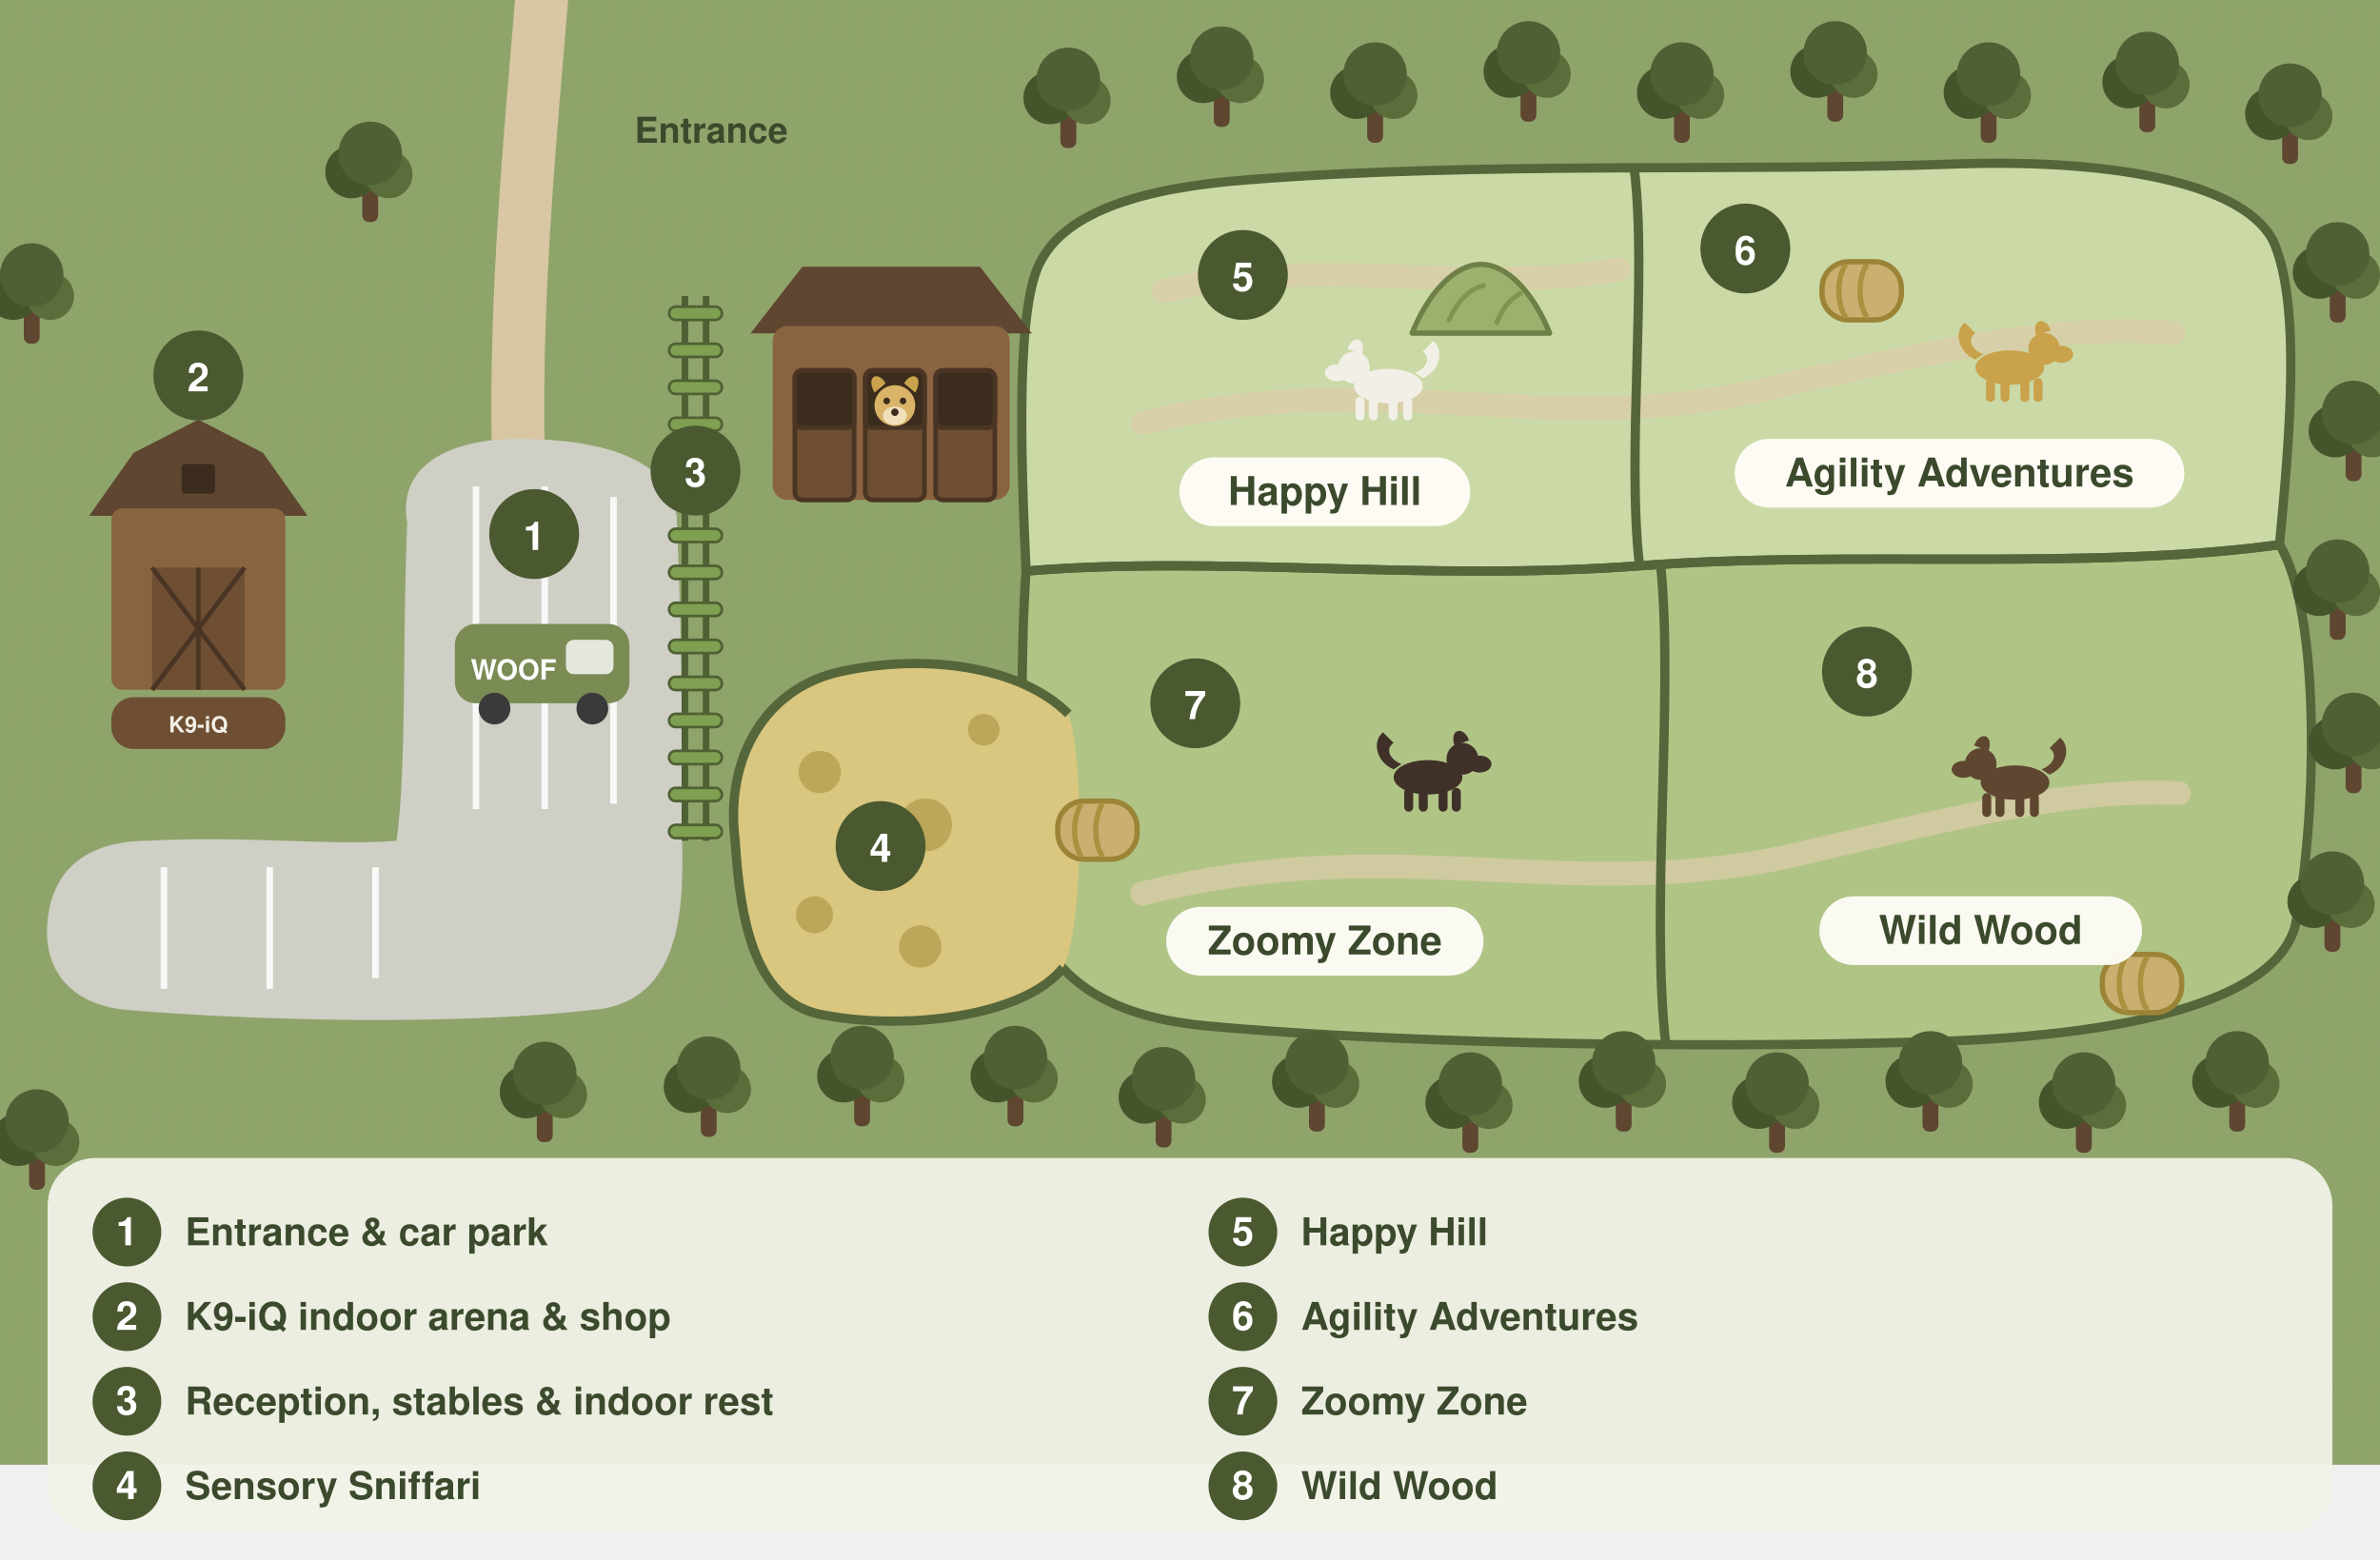
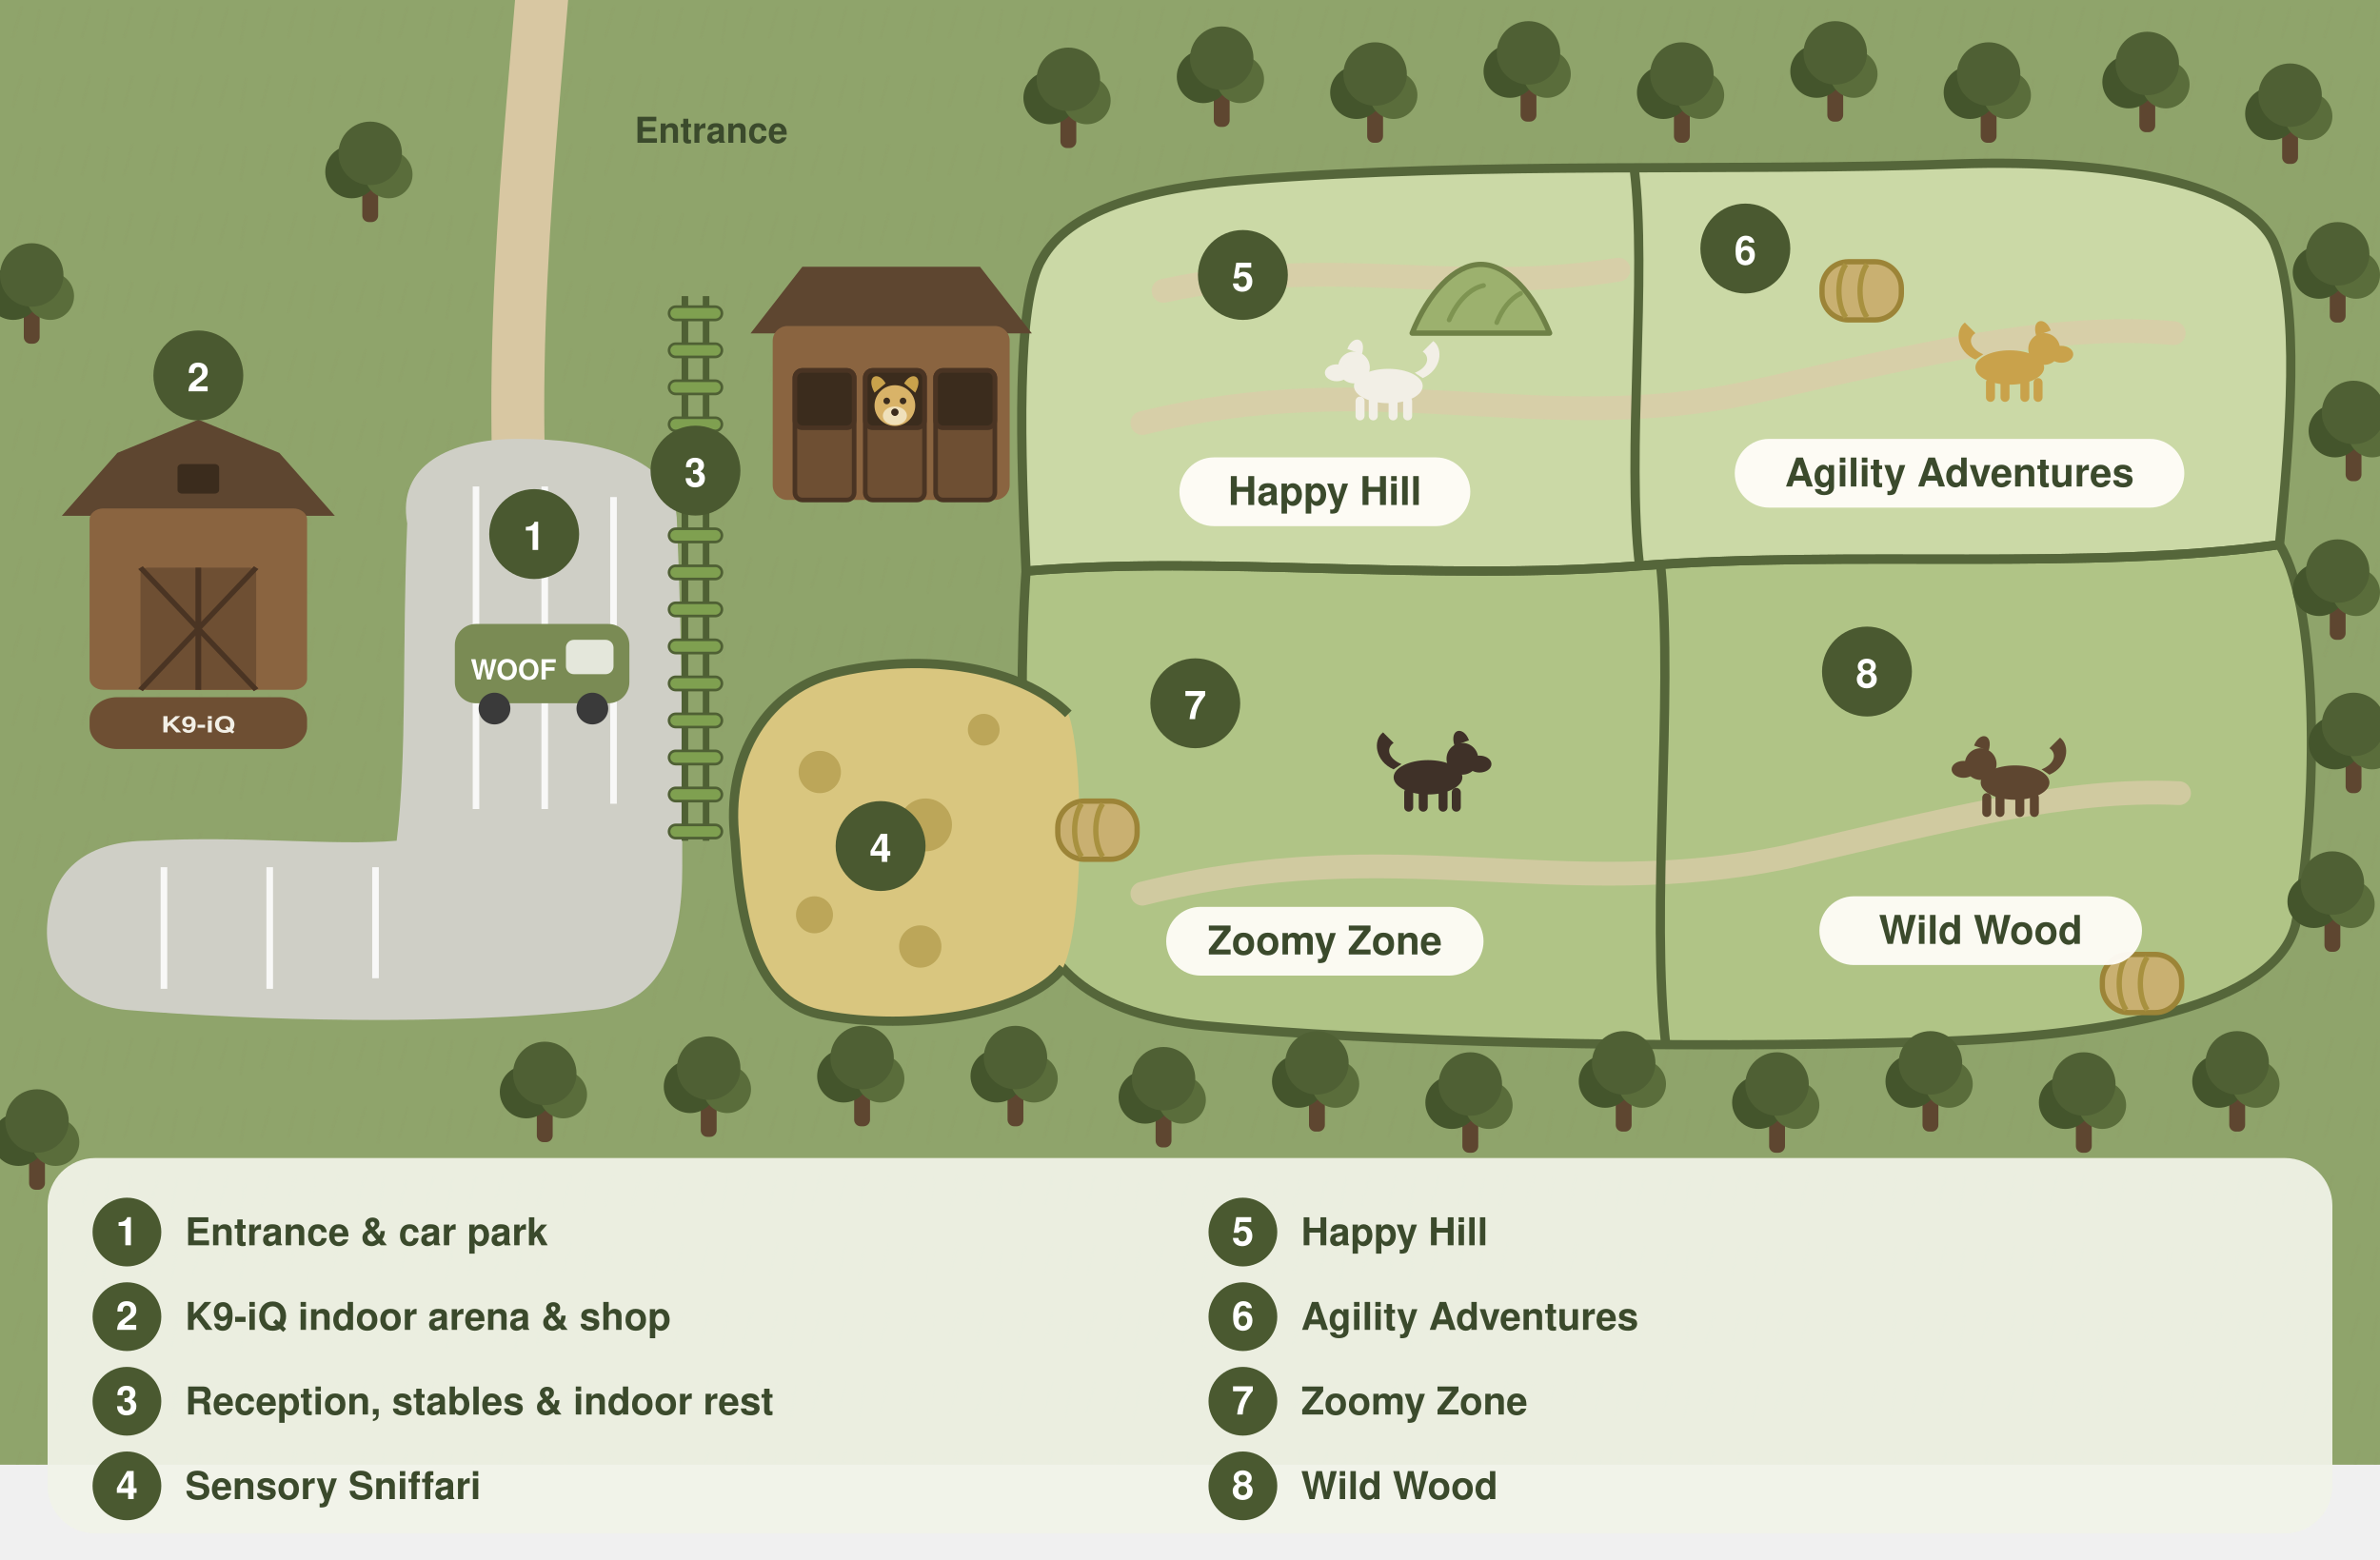
<svg xmlns="http://www.w3.org/2000/svg" viewBox="0 86 900 590" role="img" aria-labelledby="mapTitle mapDesc" font-family="system-ui, -apple-system, 'Segoe UI', Helvetica, sans-serif">
  <defs>
    <pattern id="grassTex" width="26" height="26" patternUnits="userSpaceOnUse">
      <path d="M5 22c1-4 2-7 3-11M13 24c1-5 1-8 2-12M21 22c1-4 2-7 3-11" stroke="#8FA168" stroke-width="1.4" fill="none" stroke-linecap="round" opacity=".38" />
    </pattern>
    <g id="tree">
      <rect x="-3" y="5" width="6" height="15" rx="2.5" fill="#5E4630" />
      <circle cx="-7" cy="1" r="10" fill="#44552C" />
      <circle cx="7" cy="2" r="9" fill="#5A6D3B" />
      <circle cx="0" cy="-6" r="12" fill="#4F6034" />
    </g>
    <g id="dog">
      <path d="M-13 -3C-20 -6 -21 -14 -17 -17L-13 -13C-16 -11 -15 -7 -10 -5Z" />
      <ellipse cx="0" cy="0" rx="13" ry="6.5" />
      <rect x="-9" y="4" width="3.4" height="9" rx="1.7" />
      <rect x="-3.5" y="4" width="3.4" height="9" rx="1.7" />
      <rect x="4" y="4" width="3.4" height="9" rx="1.7" />
      <rect x="9" y="4" width="3.4" height="9" rx="1.7" />
      <circle cx="13" cy="-7" r="6" />
      <ellipse cx="19.5" cy="-5" rx="4.5" ry="3.2" />
      <path d="M10 -12C8 -18.5 13.5 -19.5 15.5 -14Z" />
    </g>
    <g id="bale">
      <rect x="-15" y="-11" width="30" height="22" rx="10" fill="#C9B071" />
      <rect x="-15" y="-11" width="30" height="22" rx="10" fill="none" stroke="#9C8437" stroke-width="2" />
      <path d="M-6 -10C-9.5 -5 -9.5 5 -6 10M2 -10C-1.5 -5 -1.5 5 2 10" stroke="#A8913F" stroke-width="2" fill="none" />
    </g>
    <g id="hill">
      <path d="M-26 12C-20 -3 -10 -14 0 -14C10 -14 20 -3 26 12Z" fill="#9CB16E" stroke="#6E8046" stroke-width="2" stroke-linejoin="round" />
      <path d="M-12 7C-9 0 -4 -5 1 -6M6 8C8 3 11 -1 15 -3" stroke="#7E9451" stroke-width="1.8" fill="none" stroke-linecap="round" />
    </g>
    <style>
      .plate  { fill:#FFFDF8; opacity:.95; }
      .ptext  { fill:#3B4A2C; font-size:15px; font-weight:700; }
      .marker { fill:#4A5930; }
      .mnum   { fill:#ffffff; font-size:15px; font-weight:700; }
      .ltext  { fill:#3B4A2C; font-size:14.5px; font-weight:600; }
      .fence  { fill:none; stroke:#55663A; stroke-width:3.5; }
    </style>
  </defs>
  <rect width="900" height="640" fill="#8FA46B" />
  <rect width="900" height="640" fill="url(#grassTex)" />
  <path d="M210 6C208 78 194 168 196 258" stroke="#D8C7A2" stroke-width="20" fill="none" stroke-linecap="round" />
  <text x="240" y="140" font-size="13.5" font-weight="700" fill="#3B4A2C">Entrance</text>
  <path d="M388 302C386 258 384 200 394 184C404 166 432 157 472 154C560 147 660 151 740 148            C802 146 850 156 860 178C870 202 866 250 862 292C790 302 700 294 620 300            C540 306 460 296 388 302Z" fill="#CBD9A6" />
  <path d="M388 302C460 296 540 306 620 300C700 294 790 302 862 292C878 318 876 398 868 436            C860 466 800 478 730 480C630 483 520 480 456 474C414 470 390 452 388 416            C386 372 386 330 388 302Z" fill="#B0C486" />
  <g stroke="#DBCCA8" stroke-width="9" fill="none" stroke-linecap="round" opacity=".75">
    <path d="M432 246c90-22 150 6 232-12 62-14 112-26 158-22" />
    <path d="M432 424c96-24 158 4 244-14 60-14 106-26 148-24" />
    <path d="M440 196c64-14 110 2 172-8" />
  </g>
  <path d="M388 302C386 258 384 200 394 184C404 166 432 157 472 154C560 147 660 151 740 148            C802 146 850 156 860 178C870 202 866 250 862 292" class="fence" />
  <path d="M388 302C460 296 540 306 620 300C700 294 790 302 862 292C878 318 876 398 868 436            C860 466 800 478 730 480C630 483 520 480 456 474C414 470 390 452 388 416            C386 372 386 330 388 302Z" class="fence" />
  <path d="M388 302C460 296 540 306 620 300C700 294 790 302 862 292" class="fence" stroke="#6B7C47" />
  <path d="M618 150C623 190 615 258 620 300" class="fence" stroke="#6B7C47" />
  <path d="M628 300C633 350 624 430 630 482" class="fence" stroke="#6B7C47" />
  <path d="M278 404C274 372 290 346 318 340C350 333 386 338 404 356            C410 372 410 436 402 452C388 470 344 476 312 470            C286 466 280 436 278 404Z" fill="#D9C67F" />
  <path d="M404 356C386 338 350 333 318 340C290 346 274 372 278 404            C280 436 286 466 312 470C344 476 388 470 402 452" class="fence" />
  <g fill="#A8913F" opacity=".6">
    <circle cx="310" cy="378" r="8" />
    <circle cx="350" cy="398" r="10" />
    <circle cx="372" cy="362" r="6" />
    <circle cx="308" cy="432" r="7" />
    <circle cx="348" cy="444" r="8" />
  </g>
  <g transform="translate(106 69.3) scale(0.7)">
    <path d="M254 204L282 168H378L406 204Z" fill="#5E4630" />
    <rect x="266" y="200" width="128" height="94" rx="8" fill="#8A6440" />
    <g stroke="#4A3423" stroke-width="2.5">
      <rect x="278" y="224" width="32" height="70" rx="4" fill="#6E4F33" />
      <rect x="278" y="224" width="32" height="31" rx="4" fill="#3B2C1D" />
      <rect x="316" y="224" width="32" height="70" rx="4" fill="#6E4F33" />
      <rect x="316" y="224" width="32" height="31" rx="4" fill="#3B2C1D" />
      <rect x="354" y="224" width="32" height="70" rx="4" fill="#6E4F33" />
      <rect x="354" y="224" width="32" height="31" rx="4" fill="#3B2C1D" />
    </g>
    <g transform="translate(332 243)" stroke="none">
      <path d="M-11 -7C-16 -16 -9 -19 -5 -12Z" fill="#C9A24B" />
      <path d="M11 -7C16 -16 9 -19 5 -12Z" fill="#C9A24B" />
      <circle r="11" fill="#D9B368" />
      <ellipse cy="5.5" rx="6.5" ry="5" fill="#EFE0BA" />
      <circle cx="-4.4" cy="-2.5" r="1.8" fill="#3B2C1D" />
      <circle cx="4.4" cy="-2.5" r="1.8" fill="#3B2C1D" />
      <circle cy="3.6" r="2" fill="#3B2C1D" />
    </g>
  </g>
  <g>
    <path d="M154 284C150 262 170 252 196 252C224 252 256 258 256 284              C258 330 258 370 258 414C258 444 250 466 224 468              C170 474 96 472 48 468C26 466 16 452 18 434              C20 414 34 404 56 404C92 402 126 406 150 404              C154 372 152 330 154 284Z" fill="#CFCFC6" />
    <g stroke="#FFFFFF" stroke-width="2.5" opacity=".85">
      <path d="M180 270v122M206 270v122M232 274v116" />
      <path d="M62 414v46M102 414v46M142 414v42" />
    </g>
    <g transform="translate(172 322)">
      <rect x="0" y="0" width="66" height="30" rx="8" fill="#7A8B54" />
      <rect x="42" y="6" width="18" height="13" rx="3" fill="#EDEFE6" opacity=".92" />
      <text x="6" y="21" font-size="10.5" font-weight="700" fill="#FFFFFF">WOOF</text>
      <circle cx="15" cy="32" r="6" fill="#3A3A3A" />
      <circle cx="52" cy="32" r="6" fill="#3A3A3A" />
    </g>
  </g>
  <g>
    <path d="M259 198V404M267 198V404" stroke="#4F6034" stroke-width="2.5" fill="none" />
    <g fill="#7FA050" stroke="#4F6034" stroke-width="1">
      <rect x="253" y="202" width="20" height="5" rx="2.5" />
      <rect x="253" y="216" width="20" height="5" rx="2.5" />
      <rect x="253" y="230" width="20" height="5" rx="2.5" />
      <rect x="253" y="244" width="20" height="5" rx="2.5" />
      <rect x="253" y="258" width="20" height="5" rx="2.5" />
      <rect x="253" y="272" width="20" height="5" rx="2.5" />
      <rect x="253" y="286" width="20" height="5" rx="2.5" />
      <rect x="253" y="300" width="20" height="5" rx="2.5" />
      <rect x="253" y="314" width="20" height="5" rx="2.5" />
      <rect x="253" y="328" width="20" height="5" rx="2.5" />
      <rect x="253" y="342" width="20" height="5" rx="2.5" />
      <rect x="253" y="356" width="20" height="5" rx="2.5" />
      <rect x="253" y="370" width="20" height="5" rx="2.5" />
      <rect x="253" y="384" width="20" height="5" rx="2.5" />
      <rect x="253" y="398" width="20" height="5" rx="2.5" />
    </g>
  </g>
-   <g transform="translate(22.5 92.1) scale(0.7)">
+   <g transform="translate(9.375 92.1) scale(0.875 0.7)">
    <path d="M16 270L40 236L75 218L110 236L134 270Z" fill="#5E4630" />
    <rect x="28" y="266" width="94" height="98" rx="6" fill="#8A6440" />
    <rect x="66" y="242" width="18" height="16" rx="2" fill="#3B2C1D" />
    <rect x="50" y="298" width="50" height="66" rx="3" fill="#6E4F33" />
    <path d="M50 298l50 66M100 298l-50 66M75 298v66" stroke="#4A3423" stroke-width="2.5" fill="none" />
    <rect x="28" y="368" width="94" height="28" rx="12" fill="#6E4F33" />
    <text x="75" y="387" font-size="12" font-weight="700" fill="#F2EFE6" text-anchor="middle">K9-iQ</text>
  </g>
  <use href="#bale" x="704" y="196" />
  <use href="#hill" x="560" y="200" />
  <use href="#bale" x="415" y="400" />
  <use href="#bale" x="810" y="458" />
  <use href="#dog" transform="translate(525 232) scale(-1 1)" fill="#F2EFE6" />
  <use href="#dog" transform="translate(760 225)" fill="#C9A24B" />
  <use href="#dog" transform="translate(540 380)" fill="#3F3128" />
  <use href="#dog" transform="translate(762 382) scale(-1 1)" fill="#5E4630" />
  <g>
    <use href="#tree" x="404" y="122" />
    <use href="#tree" x="462" y="114" />
    <use href="#tree" x="520" y="120" />
    <use href="#tree" x="578" y="112" />
    <use href="#tree" x="636" y="120" />
    <use href="#tree" x="694" y="112" />
    <use href="#tree" x="752" y="120" />
    <use href="#tree" x="812" y="116" />
    <use href="#tree" x="866" y="128" />
    <use href="#tree" x="884" y="188" />
    <use href="#tree" x="890" y="248" />
    <use href="#tree" x="884" y="308" />
    <use href="#tree" x="890" y="366" />
    <use href="#tree" x="882" y="426" />
    <use href="#tree" x="846" y="494" />
    <use href="#tree" x="788" y="502" />
    <use href="#tree" x="730" y="494" />
    <use href="#tree" x="672" y="502" />
    <use href="#tree" x="614" y="494" />
    <use href="#tree" x="556" y="502" />
    <use href="#tree" x="498" y="494" />
    <use href="#tree" x="440" y="500" />
    <use href="#tree" x="384" y="492" />
    <use href="#tree" x="326" y="492" />
    <use href="#tree" x="268" y="496" />
    <use href="#tree" x="206" y="498" />
    <use href="#tree" x="14" y="516" />
    <use href="#tree" x="12" y="196" />
    <use href="#tree" x="140" y="150" />
  </g>
  <g>
    <circle class="marker" cx="202" cy="288" r="17" />
    <text class="mnum" x="202" y="294" text-anchor="middle">1</text>
    <circle class="marker" cx="75" cy="228" r="17" />
    <text class="mnum" x="75" y="234" text-anchor="middle">2</text>
    <circle class="marker" cx="263" cy="264" r="17" />
    <text class="mnum" x="263" y="270" text-anchor="middle">3</text>
    <circle class="marker" cx="333" cy="406" r="17" />
    <text class="mnum" x="333" y="412" text-anchor="middle">4</text>
    <circle class="marker" cx="470" cy="190" r="17" />
    <text class="mnum" x="470" y="196" text-anchor="middle">5</text>
    <circle class="marker" cx="660" cy="180" r="17" />
    <text class="mnum" x="660" y="186" text-anchor="middle">6</text>
    <circle class="marker" cx="452" cy="352" r="17" />
    <text class="mnum" x="452" y="358" text-anchor="middle">7</text>
    <circle class="marker" cx="706" cy="340" r="17" />
    <text class="mnum" x="706" y="346" text-anchor="middle">8</text>
  </g>
  <rect class="plate" x="446" y="259" width="110" height="26" rx="13" />
  <text class="ptext" x="501" y="277" text-anchor="middle">Happy Hill</text>
  <rect class="plate" x="656" y="252" width="170" height="26" rx="13" />
  <text class="ptext" x="741" y="270" text-anchor="middle">Agility Adventures</text>
  <rect class="plate" x="441" y="429" width="120" height="26" rx="13" />
  <text class="ptext" x="501" y="447" text-anchor="middle">Zoomy Zone</text>
  <rect class="plate" x="688" y="425" width="122" height="26" rx="13" />
  <text class="ptext" x="749" y="443" text-anchor="middle">Wild Wood</text>
  <g>
    <rect x="18" y="524" width="864" height="142" rx="18" fill="#F1F3E8" opacity=".93" />
    <g>
      <circle class="marker" cx="48" cy="552" r="13" />
      <text class="mnum" x="48" y="557" text-anchor="middle">1</text>
      <text class="ltext" x="70" y="557">Entrance &amp; car park</text>
    </g>
    <g>
      <circle class="marker" cx="470" cy="552" r="13" />
      <text class="mnum" x="470" y="557" text-anchor="middle">5</text>
      <text class="ltext" x="492" y="557">Happy Hill</text>
    </g>
    <g>
      <circle class="marker" cx="48" cy="584" r="13" />
      <text class="mnum" x="48" y="589" text-anchor="middle">2</text>
      <text class="ltext" x="70" y="589">K9-iQ indoor arena &amp; shop</text>
    </g>
    <g>
      <circle class="marker" cx="470" cy="584" r="13" />
      <text class="mnum" x="470" y="589" text-anchor="middle">6</text>
      <text class="ltext" x="492" y="589">Agility Adventures</text>
    </g>
    <g>
      <circle class="marker" cx="48" cy="616" r="13" />
      <text class="mnum" x="48" y="621" text-anchor="middle">3</text>
      <text class="ltext" x="70" y="621">Reception, stables &amp; indoor rest</text>
    </g>
    <g>
      <circle class="marker" cx="470" cy="616" r="13" />
      <text class="mnum" x="470" y="621" text-anchor="middle">7</text>
      <text class="ltext" x="492" y="621">Zoomy Zone</text>
    </g>
    <g>
      <circle class="marker" cx="48" cy="648" r="13" />
      <text class="mnum" x="48" y="653" text-anchor="middle">4</text>
      <text class="ltext" x="70" y="653">Sensory Sniffari</text>
    </g>
    <g>
      <circle class="marker" cx="470" cy="648" r="13" />
      <text class="mnum" x="470" y="653" text-anchor="middle">8</text>
      <text class="ltext" x="492" y="653">Wild Wood</text>
    </g>
  </g>
</svg>
